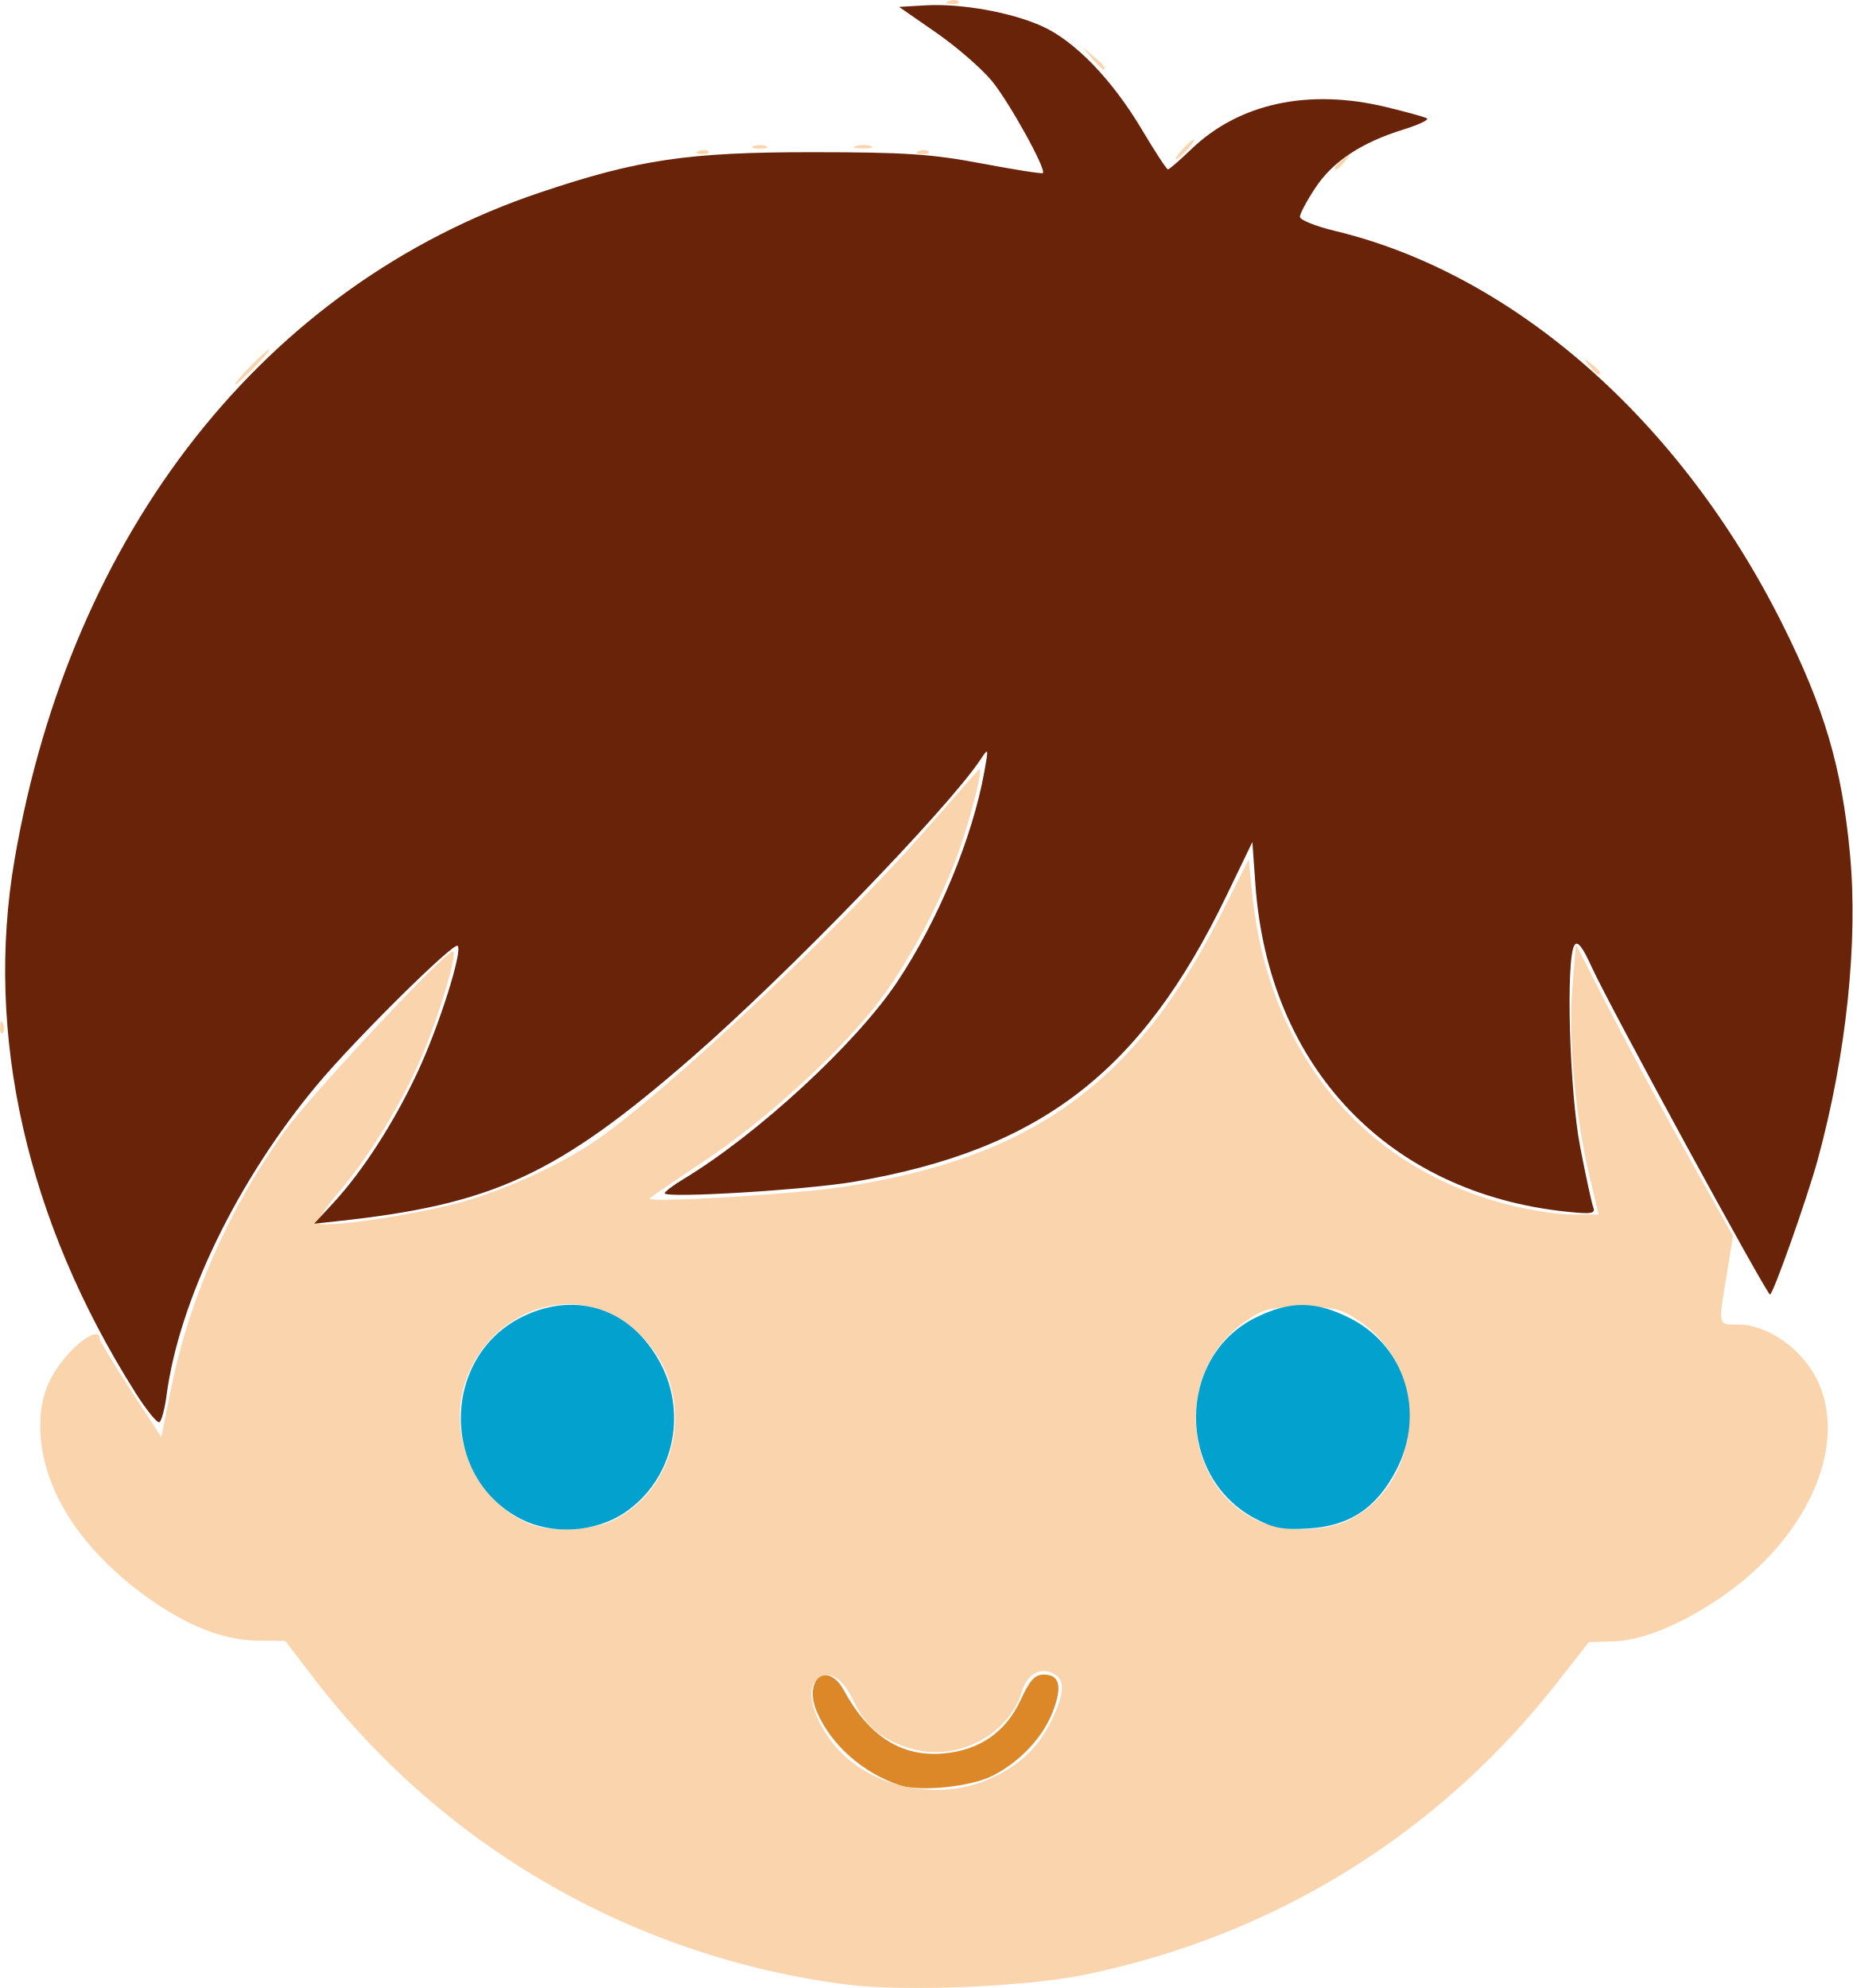
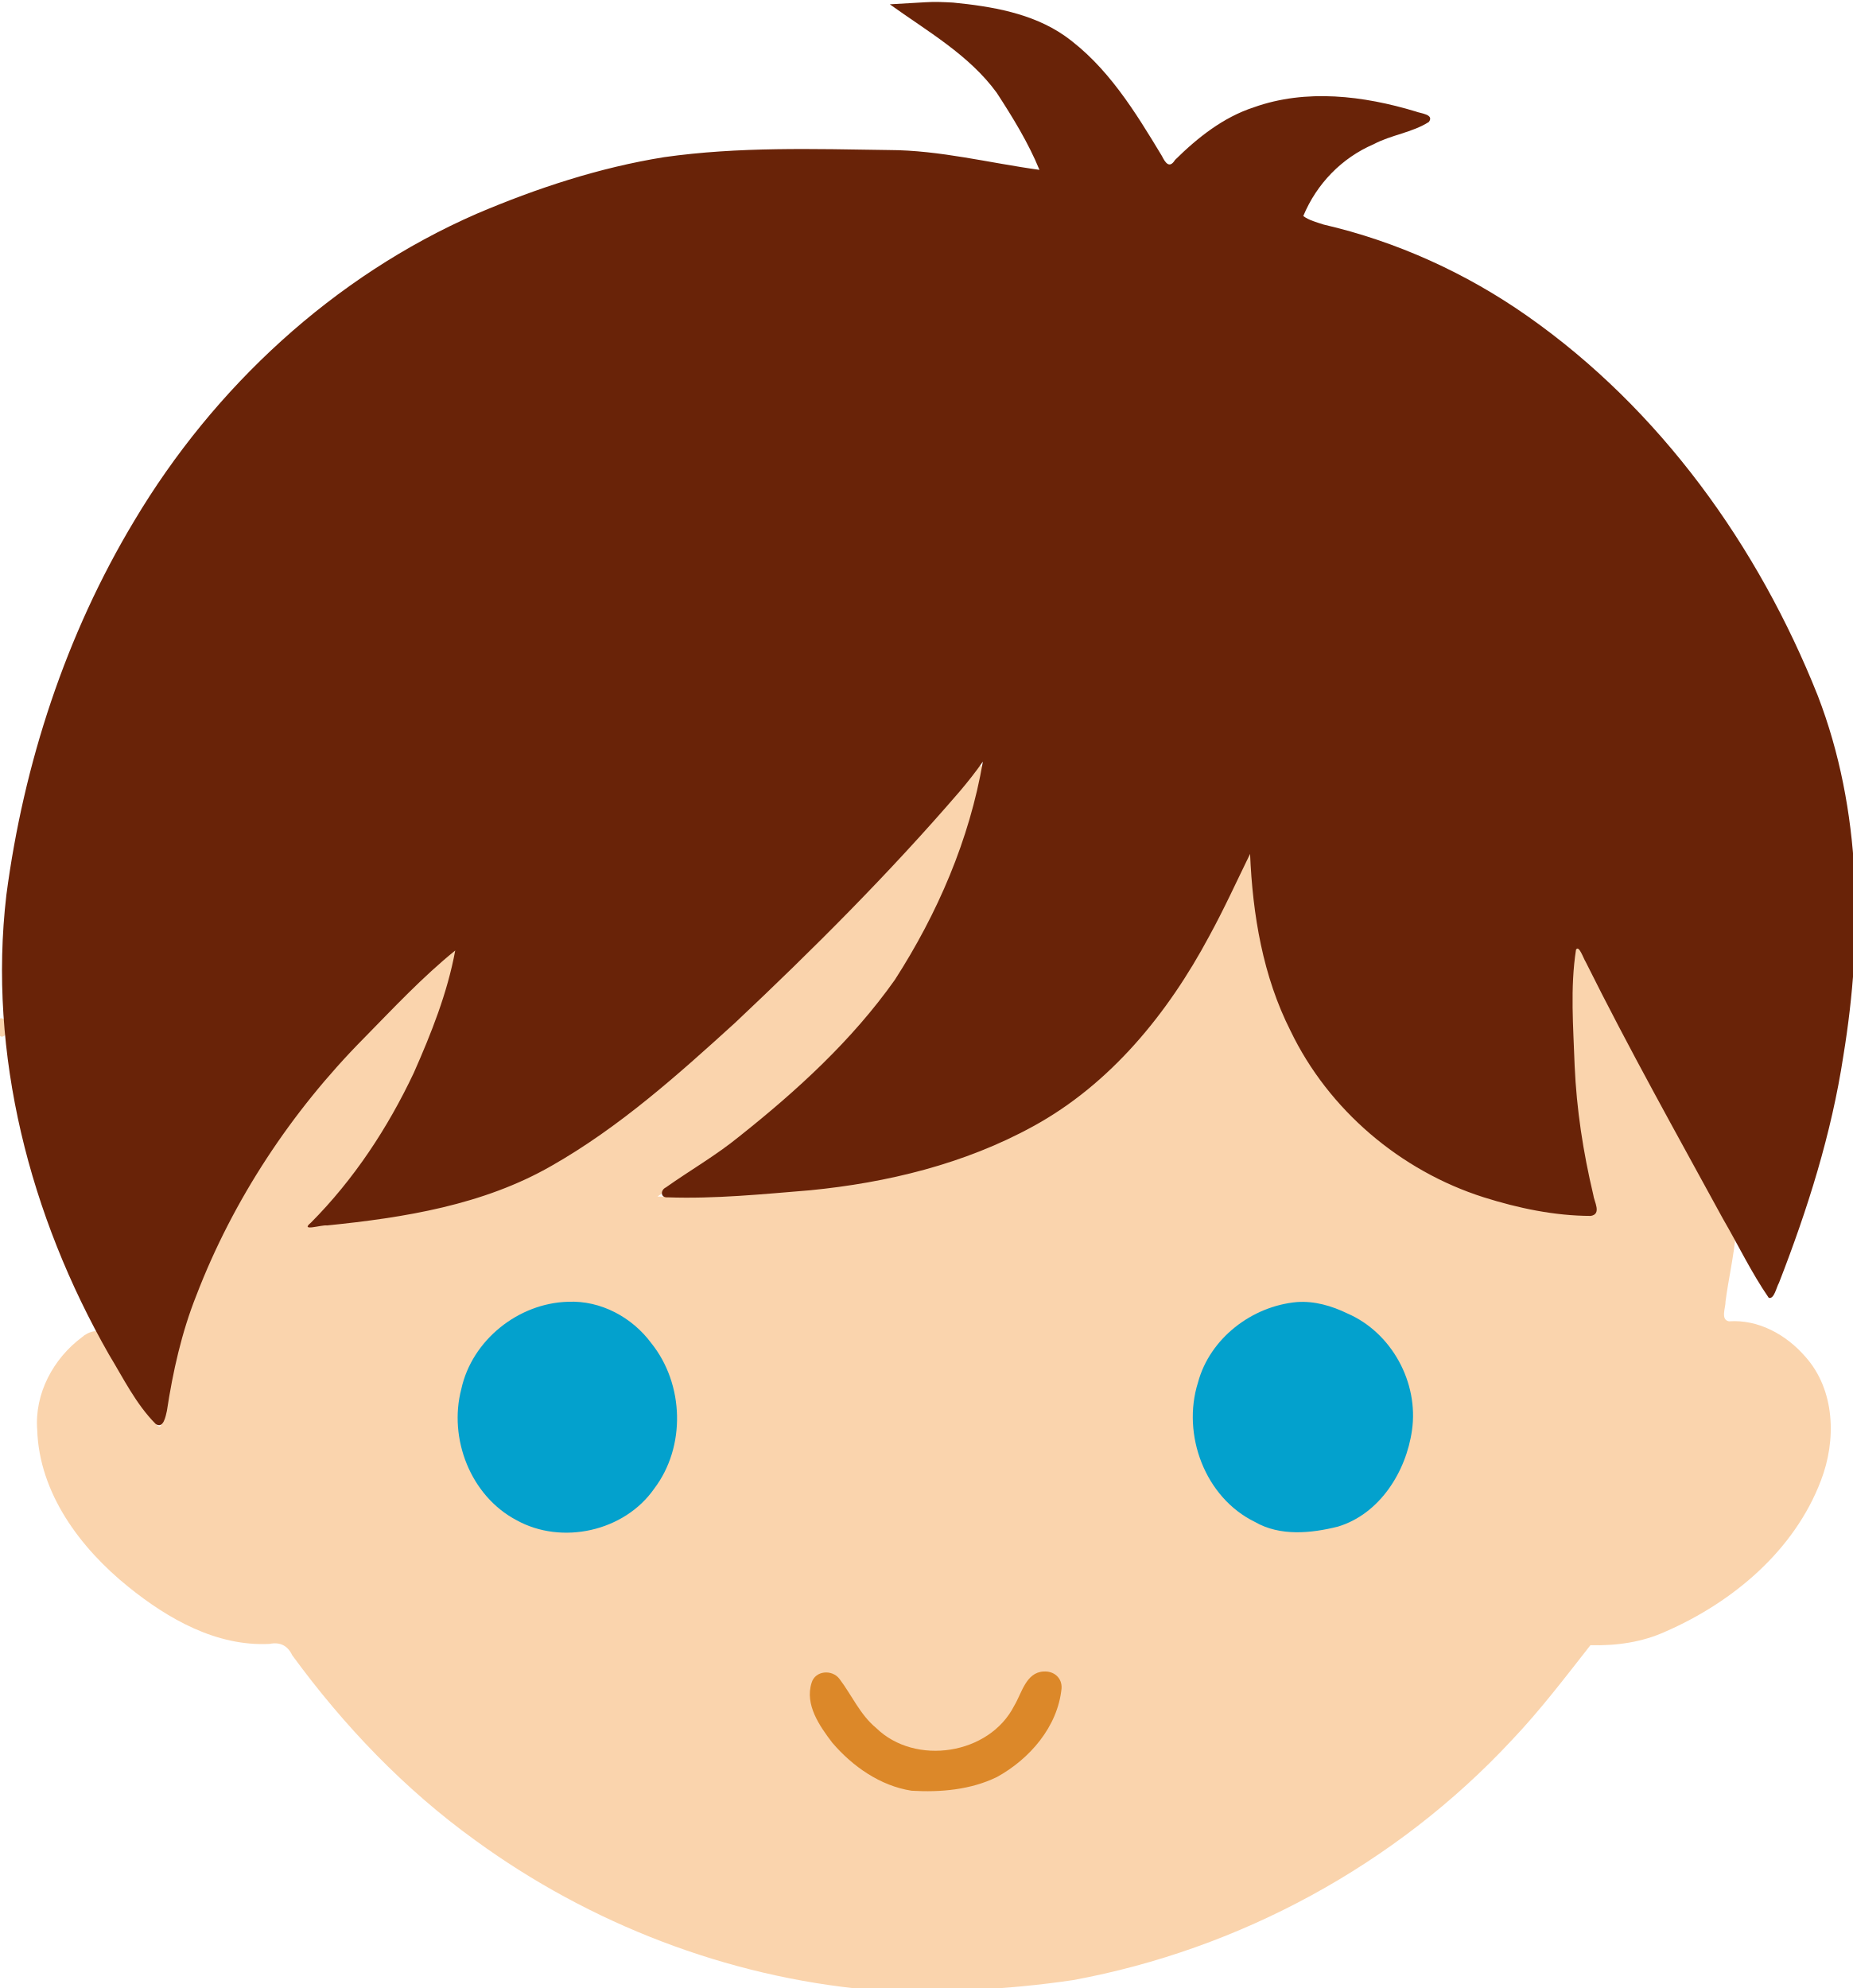
<svg xmlns="http://www.w3.org/2000/svg" version="1.1" id="svg2" width="118.537" height="127.216" viewBox="0 0 118.537 127.216">
  <defs id="defs6">
    <clipPath clipPathUnits="userSpaceOnUse" id="clipPath2748">
      <rect style="fill:none;stroke:#fd0000;stroke-width:6.294;stroke-linecap:round;stroke-opacity:1" id="rect2750" width="181.781" height="160.403" x="319.672" y="-1.653" />
    </clipPath>
    <clipPath clipPathUnits="userSpaceOnUse" id="clipPath2829">
      <rect style="fill:none;stroke:#fd0000;stroke-width:5.856;stroke-linecap:round;stroke-opacity:1" id="rect2831" width="172.345" height="169.41" x="166.898" y="149.706" />
    </clipPath>
    <clipPath clipPathUnits="userSpaceOnUse" id="clipPath4462">
      <rect style="fill:none;fill-opacity:1;stroke:#fd0000;stroke-width:6;stroke-linecap:round;stroke-opacity:1" id="rect4464" width="154.824" height="154.94" x="163.681" y="328.926" />
    </clipPath>
    <clipPath clipPathUnits="userSpaceOnUse" id="clipPath5140">
      <rect style="fill:none;stroke:#fd0000;stroke-width:6;stroke-linecap:round;stroke-opacity:1" id="rect5142" width="143.43" height="153.41" x="492.915" y="328.122" />
    </clipPath>
    <clipPath clipPathUnits="userSpaceOnUse" id="clipPath6275">
      <rect style="fill:none;fill-opacity:1;stroke:#fd0000;stroke-width:6;stroke-linecap:round;stroke-opacity:1" id="rect6277" width="135.509" height="155.534" x="337.291" y="492.977" />
    </clipPath>
  </defs>
-   <path style="fill:#fad4ad;stroke-width:0.32" d="m 54.251,127.004 c -13.572,-1.714 -25.839,-8.745 -34.13,-19.56 l -1.869,-2.438 -1.703,-0.015 c -2.204,-0.02 -4.53,-0.92 -7.082,-2.741 -4.051,-2.891 -6.52,-6.547 -6.846,-10.136 -0.207,-2.281 0.301,-3.868 1.751,-5.474 1.019,-1.128 2.004,-1.614 2.004,-0.989 0,0.137 0.888,1.613 1.973,3.28 l 1.973,3.031 0.576,-2.88 c 1.181,-5.911 3.643,-11.546 7.255,-16.611 1.724,-2.418 10.571,-11.869 10.849,-11.59 0.246,0.246 -0.879,4.022 -1.969,6.606 -1.305,3.094 -3.417,6.547 -5.47,8.943 -0.889,1.038 -1.342,1.8 -1.114,1.876 0.74,0.247 6.59,-0.658 9.261,-1.431 2.858,-0.828 6.271,-2.411 8.463,-3.926 4.498,-3.108 15.29,-13.266 20.936,-19.707 1.851,-2.112 3.435,-3.912 3.52,-4 0.312,-0.326 -0.311,2.346 -1.105,4.735 -1.077,3.242 -3.239,7.394 -5.215,10.017 -2.397,3.182 -7.227,7.621 -11.108,10.209 -1.905,1.27 -3.535,2.385 -3.623,2.478 -0.298,0.314 9.097,-0.238 12.308,-0.723 12.185,-1.841 18.827,-6.662 24.364,-17.684 l 1.651,-3.287 0.217,2.167 c 1.02,10.194 7.079,17.559 16.408,19.945 1.339,0.342 3.183,0.622 4.099,0.622 h 1.665 l -0.593,-2.48 c -0.898,-3.754 -1.359,-8.824 -1.094,-12.011 l 0.233,-2.8 2.175,4.245 c 1.196,2.335 3.458,6.536 5.026,9.335 l 2.852,5.09 -0.399,2.43 c -0.554,3.377 -0.588,3.23 0.739,3.23 1.712,0 3.764,1.332 4.82,3.129 2.275,3.869 0.135,9.696 -5.016,13.66 -2.667,2.053 -5.712,3.424 -7.734,3.483 l -1.632,0.048 -2.005,2.56 c -7.632,9.744 -18.138,16.242 -30.283,18.732 -3.749,0.768 -11.484,1.091 -15.127,0.631 z m 9.245,-13.245 c 1.947,-0.92 3.113,-2.117 3.984,-4.087 0.718,-1.623 0.62,-2.377 -0.349,-2.685 -0.736,-0.234 -1.446,0.274 -1.74,1.243 -0.842,2.776 -4.062,4.483 -6.976,3.699 -1.893,-0.51 -3.022,-1.432 -3.823,-3.124 -0.758,-1.599 -1.716,-2.056 -2.452,-1.169 -0.576,0.694 -0.01,2.518 1.266,4.056 2.269,2.744 6.726,3.656 10.09,2.066 z m -24.188,-16.503 c 4.322,-2.205 5.232,-8.259 1.764,-11.733 -5.569,-5.577 -14.27,1.132 -10.887,8.396 0.751,1.612 2.169,2.987 3.721,3.607 1.365,0.545 4.071,0.41 5.403,-0.27 z m 47.049,-0.005 c 4.745,-2.421 5.146,-9.572 0.711,-12.647 -1.234,-0.856 -1.647,-0.962 -3.732,-0.962 -2.091,0 -2.493,0.104 -3.719,0.965 -4.556,3.202 -3.976,10.607 1.001,12.765 1.604,0.696 4.248,0.64 5.739,-0.121 z M 0.001,65.695 c 0.015,-0.373 0.091,-0.449 0.193,-0.193 0.092,0.231 0.081,0.507 -0.025,0.613 -0.106,0.106 -0.182,-0.083 -0.168,-0.42 z M 15.976,23.481 c 0.597,-0.616 1.157,-1.12 1.246,-1.12 0.088,0 -0.329,0.504 -0.925,1.12 -0.597,0.616 -1.158,1.12 -1.246,1.12 -0.088,0 0.329,-0.504 0.926,-1.12 z m 85.719,-0.08 c -0.398,-0.508 -0.387,-0.519 0.121,-0.121 0.308,0.242 0.56,0.494 0.56,0.56 0,0.263 -0.263,0.094 -0.681,-0.439 z M 85.416,10.72 c 0,-0.066 0.252,-0.318 0.56,-0.56 0.507,-0.398 0.519,-0.387 0.121,0.121 -0.418,0.533 -0.681,0.703 -0.681,0.439 z m -9.76,-1.159 c 0.319,-0.352 0.651,-0.64 0.739,-0.64 0.088,0 -0.101,0.288 -0.419,0.64 -0.319,0.352 -0.651,0.64 -0.739,0.64 -0.088,0 0.101,-0.288 0.419,-0.64 z m -30.94,0.101 c 0.231,-0.092 0.507,-0.081 0.613,0.025 0.106,0.106 -0.083,0.182 -0.42,0.168 -0.373,-0.015 -0.449,-0.091 -0.193,-0.193 z m 14.08,0 c 0.231,-0.092 0.507,-0.081 0.613,0.025 0.106,0.106 -0.083,0.182 -0.42,0.168 -0.373,-0.015 -0.449,-0.091 -0.193,-0.193 z m -10.58,-0.313 c 0.22,-0.089 0.58,-0.089 0.8,0 0.22,0.089 0.04,0.161 -0.4,0.161 -0.44,0 -0.62,-0.073 -0.4,-0.161 z m 6.566,-0.01 c 0.311,-0.081 0.743,-0.076 0.96,0.012 0.217,0.088 -0.038,0.154 -0.566,0.148 -0.528,-0.006 -0.705,-0.078 -0.394,-0.159 z m 15.084,-5.618 -0.61,-0.72 0.72,0.61 c 0.677,0.573 0.866,0.83 0.61,0.83 -0.061,0 -0.385,-0.324 -0.72,-0.72 z m -9.15,-3.659 c 0.231,-0.092 0.507,-0.081 0.613,0.025 0.106,0.106 -0.083,0.182 -0.42,0.168 -0.373,-0.015 -0.449,-0.091 -0.193,-0.193 z" id="path849-2" />
-   <path style="fill:#dc8829;stroke-width:0.32" d="m 57.574,114.241 c -2.373,-0.778 -4.436,-2.617 -5.325,-4.744 -0.855,-2.046 0.704,-3.241 1.742,-1.336 1.605,2.946 3.68,4.271 6.342,4.05 2.328,-0.193 4.031,-1.37 4.982,-3.442 0.572,-1.247 0.902,-1.609 1.47,-1.609 1.016,0 1.201,0.745 0.585,2.357 -0.63,1.651 -2.098,3.219 -3.847,4.111 -1.397,0.712 -4.629,1.045 -5.948,0.612 z" id="path841-9" />
-   <path style="fill:#03a1cd;stroke-width:0.32" d="m 33.256,97.168 c -5.108,-2.707 -4.998,-10.377 0.185,-12.913 3.464,-1.695 7.008,-0.481 8.841,3.028 1.723,3.298 0.758,7.389 -2.233,9.461 -1.927,1.335 -4.742,1.511 -6.793,0.423 z m 47.04,0 c -5.036,-2.669 -5.021,-10.325 0.026,-12.84 2.214,-1.103 3.851,-1.094 6.075,0.033 3.517,1.783 4.823,6.053 2.962,9.678 -1.259,2.451 -2.994,3.614 -5.629,3.772 -1.634,0.098 -2.253,-0.018 -3.433,-0.643 z" id="path837-7" />
-   <path style="fill:#692308;stroke-width:0.32" d="M 8.633,89.069 C 1.706,78.102 -0.989,66.177 0.933,55.001 4.545,34.002 16.947,18.251 34.536,12.325 c 6.277,-2.115 9.484,-2.59 17.44,-2.586 5.949,0.003 7.63,0.115 10.843,0.723 2.092,0.396 3.851,0.672 3.91,0.613 0.233,-0.233 -2.145,-4.527 -3.258,-5.886 -0.651,-0.794 -2.255,-2.187 -3.564,-3.096 l -2.381,-1.652 1.702,-0.099 c 2.268,-0.132 5.5,0.449 7.468,1.344 2.092,0.952 4.471,3.419 6.362,6.597 0.837,1.407 1.589,2.558 1.672,2.558 0.083,0 0.757,-0.583 1.498,-1.295 3.053,-2.934 7.483,-3.895 12.449,-2.7 1.286,0.31 2.467,0.636 2.624,0.726 0.157,0.09 -0.52,0.412 -1.505,0.717 -2.682,0.83 -4.513,2.041 -5.626,3.721 -0.547,0.826 -0.995,1.665 -0.995,1.865 0,0.2 1.007,0.605 2.238,0.9 11.434,2.744 22.106,12.116 28.62,25.133 2.698,5.39 3.817,9.186 4.336,14.706 0.532,5.658 -0.225,12.868 -2.058,19.588 -0.663,2.431 -2.86,8.641 -3.056,8.637 -0.216,-0.004 -10.316,-18.549 -11.388,-20.912 -0.609,-1.343 -0.929,-1.751 -1.127,-1.44 -0.559,0.883 -0.318,9.352 0.368,12.907 0.359,1.861 0.736,3.6 0.837,3.863 0.155,0.405 -0.107,0.449 -1.693,0.283 -11.423,-1.192 -19.092,-9.252 -19.924,-20.938 l -0.194,-2.72 -1.673,3.466 c -5.436,11.264 -11.89,16.225 -23.767,18.268 -3.067,0.528 -12.16,1.082 -12.16,0.742 0,-0.101 0.54,-0.509 1.2,-0.908 4.753,-2.867 11.061,-8.69 13.687,-12.635 2.613,-3.924 4.798,-9.197 5.559,-13.414 0.281,-1.554 0.274,-1.577 -0.239,-0.802 -2.061,3.117 -12.365,13.761 -18.448,19.057 -8.671,7.548 -12.758,9.43 -22.814,10.502 l -1.375,0.146 1.231,-1.335 c 1.878,-2.037 3.852,-5.099 5.369,-8.329 1.376,-2.93 2.916,-7.779 2.578,-8.117 -0.252,-0.252 -6.547,5.974 -8.976,8.878 -5.098,6.095 -8.843,13.812 -9.648,19.882 -0.115,0.865 -0.32,1.641 -0.457,1.726 -0.137,0.085 -0.844,-0.788 -1.571,-1.94 z" id="path831-0" />
+   <path id="path849-2" style="fill:#fad4ad;stroke-width:0.32" d="m 62.584,49.037 c -2.44,2.64 -4.738,5.441 -7.262,8.01 -4.971,5.086 -10.095,10.049 -15.634,14.517 -3.252,2.611 -7.142,4.372 -11.165,5.411 -2.597,0.547 -5.206,1.093 -7.854,1.164 -0.006,-0.37 0.491,-0.844 0.738,-1.211 3.792,-4.455 6.525,-9.833 7.797,-15.545 0.124,-0.353 -0.04,-0.968 -0.477,-0.602 -2.399,2.093 -4.5,4.51 -6.674,6.828 -2.152,2.357 -4.302,4.748 -5.901,7.531 -2.914,4.755 -4.841,10.078 -5.785,15.57 -0.023,1.111 -0.398,0.392 -0.747,-0.19 -1.03,-1.628 -2.159,-3.205 -3.048,-4.914 -0.086,-0.725 -0.984,-0.356 -1.322,-0.039 -1.837,1.364 -3.047,3.611 -2.869,5.929 0.13,4.067 2.767,7.577 5.824,10.043 2.55,2.062 5.652,3.83 9.039,3.658 0.672,-0.135 1.159,0.101 1.453,0.723 3.29,4.501 7.187,8.584 11.72,11.85 7.329,5.342 16.103,8.727 25.143,9.555 4.372,0.215 8.775,0.027 13.105,-0.615 10.658,-1.964 20.652,-7.39 28.043,-15.326 1.824,-1.916 3.425,-4.024 5.056,-6.104 1.651,0.042 3.314,-0.186 4.824,-0.881 4.296,-1.879 8.224,-5.18 9.922,-9.65 1.001,-2.584 0.922,-5.806 -1.01,-7.949 -1.206,-1.389 -2.993,-2.382 -4.873,-2.246 -0.555,-0.105 -0.207,-0.879 -0.218,-1.27 0.185,-1.426 0.527,-2.869 0.648,-4.279 -3.6,-6.35 -7.092,-12.761 -10.367,-19.289 -0.273,2.904 -0.529,5.826 -0.224,8.739 0.217,3.067 0.795,6.094 1.566,9.067 -4.189,0.116 -8.302,-1.144 -11.849,-3.338 -4.657,-2.893 -7.916,-7.79 -9.186,-13.104 -0.584,-2.223 -0.732,-4.507 -0.969,-6.798 -2.162,4.353 -4.304,8.851 -7.58,12.473 -3.234,3.709 -7.654,6.292 -12.322,7.641 -5.32,1.616 -10.909,1.899 -16.446,2.151 -0.537,0.017 -1.075,0.042 -1.613,0.021 2.881,-1.946 5.8,-3.854 8.375,-6.202 3.161,-2.79 6.17,-5.863 8.19,-9.606 1.998,-3.523 3.587,-7.333 4.269,-11.339 0.037,-0.18 -0.097,-0.601 -0.321,-0.383 z M 0.014,65.168 c -0.301,0.223 -0.341,1.04 0.082,1.172 0.562,9.5e-4 0.42,-1.291 -0.082,-1.172 z M 36.535,83.658 c 3.276,0.098 6.047,2.946 6.402,6.119 0.45,3.103 -1.36,6.531 -4.352,7.548 -1.945,0.52 -4.29,0.586 -5.965,-0.751 -2.951,-2.107 -3.947,-6.569 -1.923,-9.635 1.226,-1.982 3.481,-3.337 5.837,-3.281 z m 46.801,0.182 c 1.268,-0.049 2.615,0.073 3.621,0.93 3.329,2.233 3.971,7.321 1.539,10.437 -1.162,1.596 -3.105,2.519 -5.075,2.451 -1.687,0.047 -3.3,-0.471 -4.557,-1.685 -2.995,-2.822 -2.807,-8.166 0.328,-10.777 0.937,-0.861 2.145,-1.443 3.443,-1.351 0.234,-0.002 0.467,-0.004 0.701,-0.006 z M 66.746,107.131 c 0.715,-0.056 1.219,0.673 0.948,1.328 -0.588,2.268 -2.192,4.265 -4.381,5.162 -3.674,1.668 -8.669,0.372 -10.598,-3.303 -0.363,-0.762 -0.968,-1.901 -0.301,-2.685 0.673,-0.655 1.468,0.221 1.767,0.823 0.637,1.462 1.716,2.819 3.27,3.362 2.84,1.289 6.574,-0.005 7.876,-2.869 0.306,-0.695 0.485,-1.747 1.42,-1.817 z" />
+   <path id="path841-9" style="fill:#dc8829;stroke-width:0.32" d="m 66.768,106.963 c -1.124,0.062 -1.39,1.392 -1.87,2.185 -1.589,3.146 -6.339,3.874 -8.841,1.425 -1.028,-0.85 -1.555,-2.099 -2.341,-3.134 -0.473,-0.629 -1.56,-0.544 -1.788,0.256 -0.44,1.399 0.515,2.756 1.323,3.821 1.297,1.519 3.077,2.769 5.08,3.076 1.843,0.111 3.787,-0.058 5.464,-0.88 2.093,-1.154 3.879,-3.213 4.128,-5.655 0.053,-0.682 -0.492,-1.145 -1.154,-1.092 z" />
+   <path id="path837-7" style="fill:#03a1cd;stroke-width:0.32" d="m 36.342,83.303 c -3.178,0.087 -6.144,2.459 -6.825,5.585 -0.829,3.164 0.59,6.836 3.523,8.386 2.899,1.617 6.909,0.727 8.815,-2.006 2.043,-2.688 1.923,-6.693 -0.179,-9.313 -1.229,-1.663 -3.244,-2.749 -5.334,-2.652 z m 46.646,0.018 c -2.878,0.257 -5.573,2.315 -6.334,5.147 -1.05,3.334 0.445,7.365 3.642,8.923 1.607,0.929 3.587,0.733 5.315,0.299 2.671,-0.807 4.364,-3.512 4.736,-6.168 0.439,-3.045 -1.299,-6.245 -4.132,-7.471 -1,-0.485 -2.105,-0.81 -3.226,-0.73 z" />
+   <path id="path831-0" style="fill:#692308;stroke-width:0.32" d="m 59.221,0.143 c -0.762,0.044 -1.523,0.089 -2.285,0.133 C 59.33,2 62.008,3.511 63.777,5.938 64.783,7.485 65.799,9.132 66.51,10.869 63.302,10.43 60.137,9.609 56.88,9.601 52.086,9.531 47.257,9.38 42.497,10.057 38.354,10.722 34.338,12.043 30.486,13.685 21.341,17.685 13.693,24.77 8.596,33.319 4.212,40.608 1.514,48.866 0.406,57.283 c -1.189,10.185 1.517,20.553 6.56,29.386 0.925,1.524 1.731,3.18 2.996,4.454 0.494,0.332 0.637,-0.488 0.716,-0.833 0.384,-2.515 0.939,-5.015 1.883,-7.387 2.357,-6.14 6.08,-11.768 10.7,-16.444 1.902,-1.936 3.772,-3.941 5.867,-5.635 -0.5,2.715 -1.537,5.309 -2.649,7.826 -1.663,3.524 -3.833,6.822 -6.586,9.593 -0.732,0.599 0.679,0.121 1.031,0.176 4.94,-0.499 9.996,-1.307 14.363,-3.814 4.332,-2.463 8.075,-5.814 11.745,-9.152 5.004,-4.713 9.88,-9.586 14.367,-14.799 0.525,-0.619 1.03,-1.254 1.492,-1.92 -0.856,4.986 -2.904,9.733 -5.637,13.973 -2.732,3.861 -6.262,7.089 -9.951,10.017 -1.481,1.211 -3.145,2.163 -4.699,3.263 -0.357,0.168 -0.349,0.671 0.11,0.633 3.038,0.106 6.079,-0.203 9.105,-0.451 4.946,-0.482 9.901,-1.686 14.28,-4.09 4.958,-2.706 8.637,-7.242 11.266,-12.159 0.945,-1.722 1.759,-3.513 2.622,-5.278 0.163,3.892 0.818,7.83 2.594,11.335 2.431,5.048 7.023,8.943 12.352,10.639 2.212,0.698 4.527,1.187 6.853,1.193 0.718,-0.121 0.21,-0.915 0.161,-1.351 -0.648,-2.73 -1.072,-5.471 -1.193,-8.272 -0.085,-2.465 -0.291,-4.962 0.087,-7.411 0.186,-0.336 0.475,0.56 0.619,0.776 2.769,5.561 5.807,10.986 8.783,16.439 0.979,1.683 1.827,3.458 2.931,5.059 0.346,0.114 0.489,-0.676 0.655,-0.957 1.829,-4.7 3.362,-9.54 4.121,-14.537 1.254,-7.647 1.18,-15.727 -1.637,-23.034 C 112.504,34.943 106.22,26.174 97.725,20.221 93.801,17.468 89.366,15.453 84.693,14.37 84.251,14.223 83.761,14.103 83.391,13.824 84.247,11.762 85.851,10.108 87.891,9.23 89.016,8.63 90.35,8.489 91.426,7.805 91.793,7.31 90.877,7.26 90.58,7.132 87.247,6.126 83.578,5.671 80.228,6.866 78.267,7.506 76.632,8.806 75.184,10.236 74.823,10.82 74.556,10.402 74.346,9.982 72.636,7.152 70.853,4.22 68.1,2.274 66.027,0.841 63.446,0.408 60.986,0.165 60.398,0.133 59.809,0.104 59.221,0.143 Z" />
</svg>
